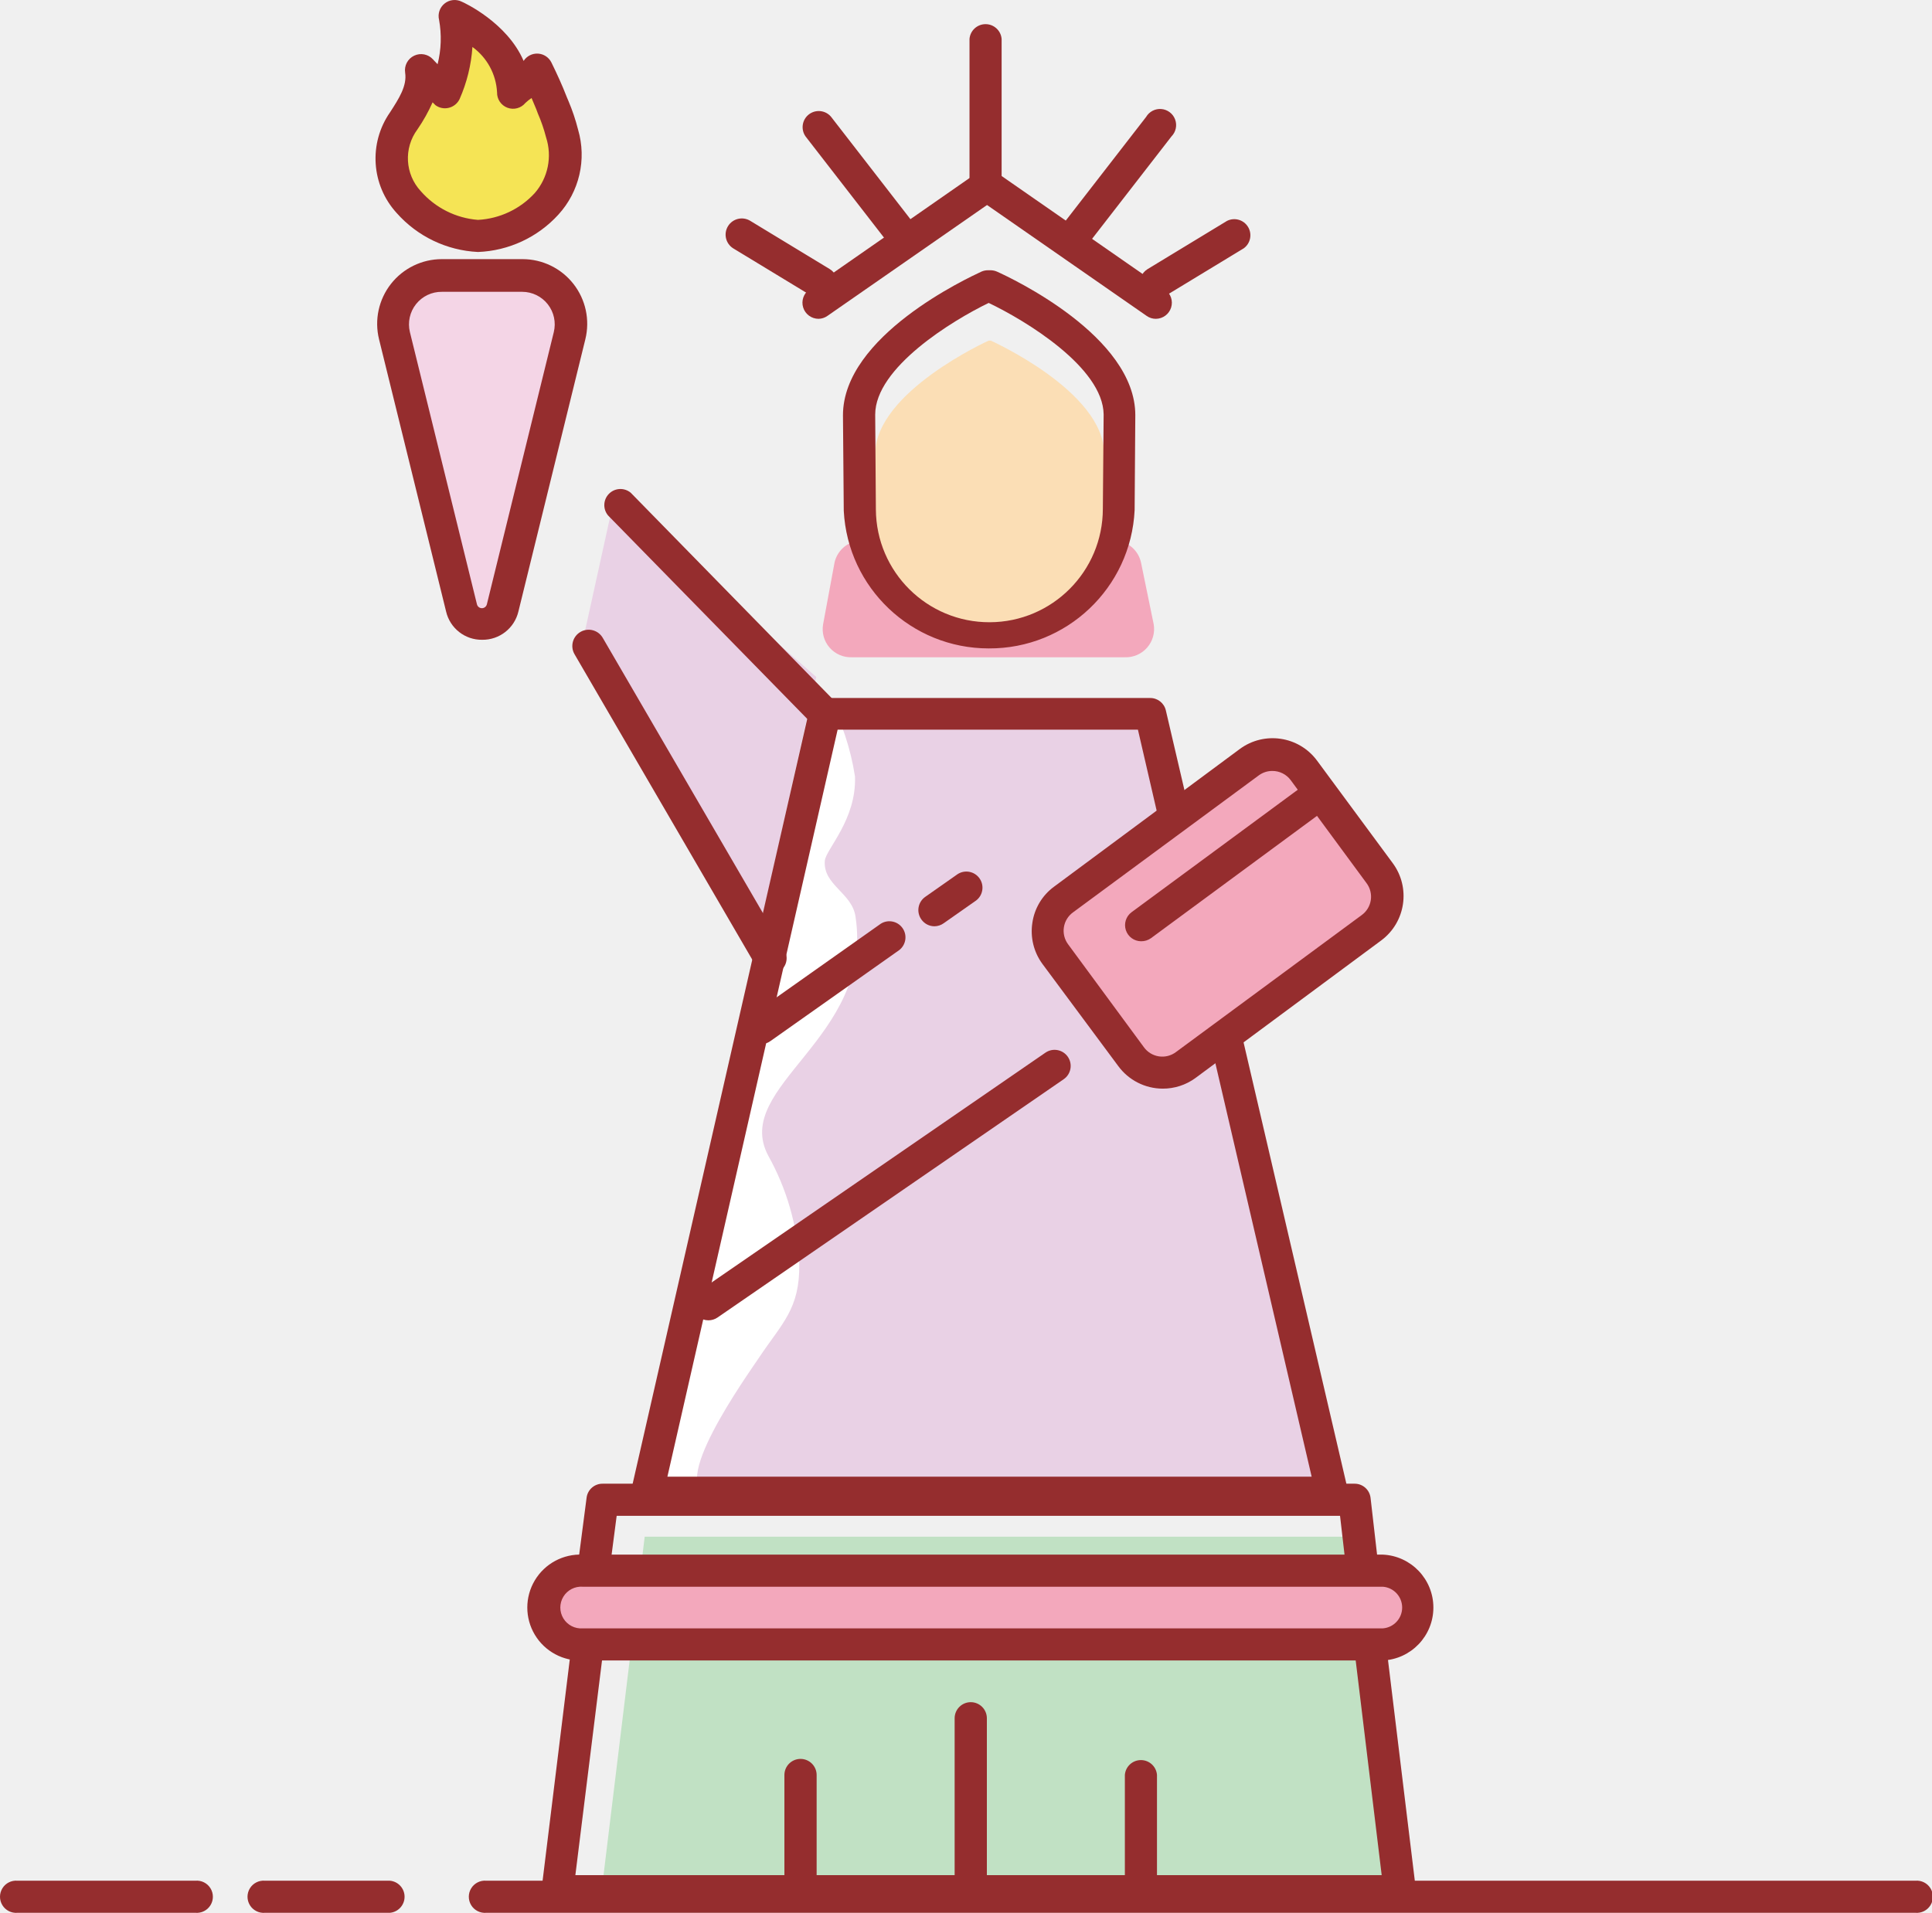
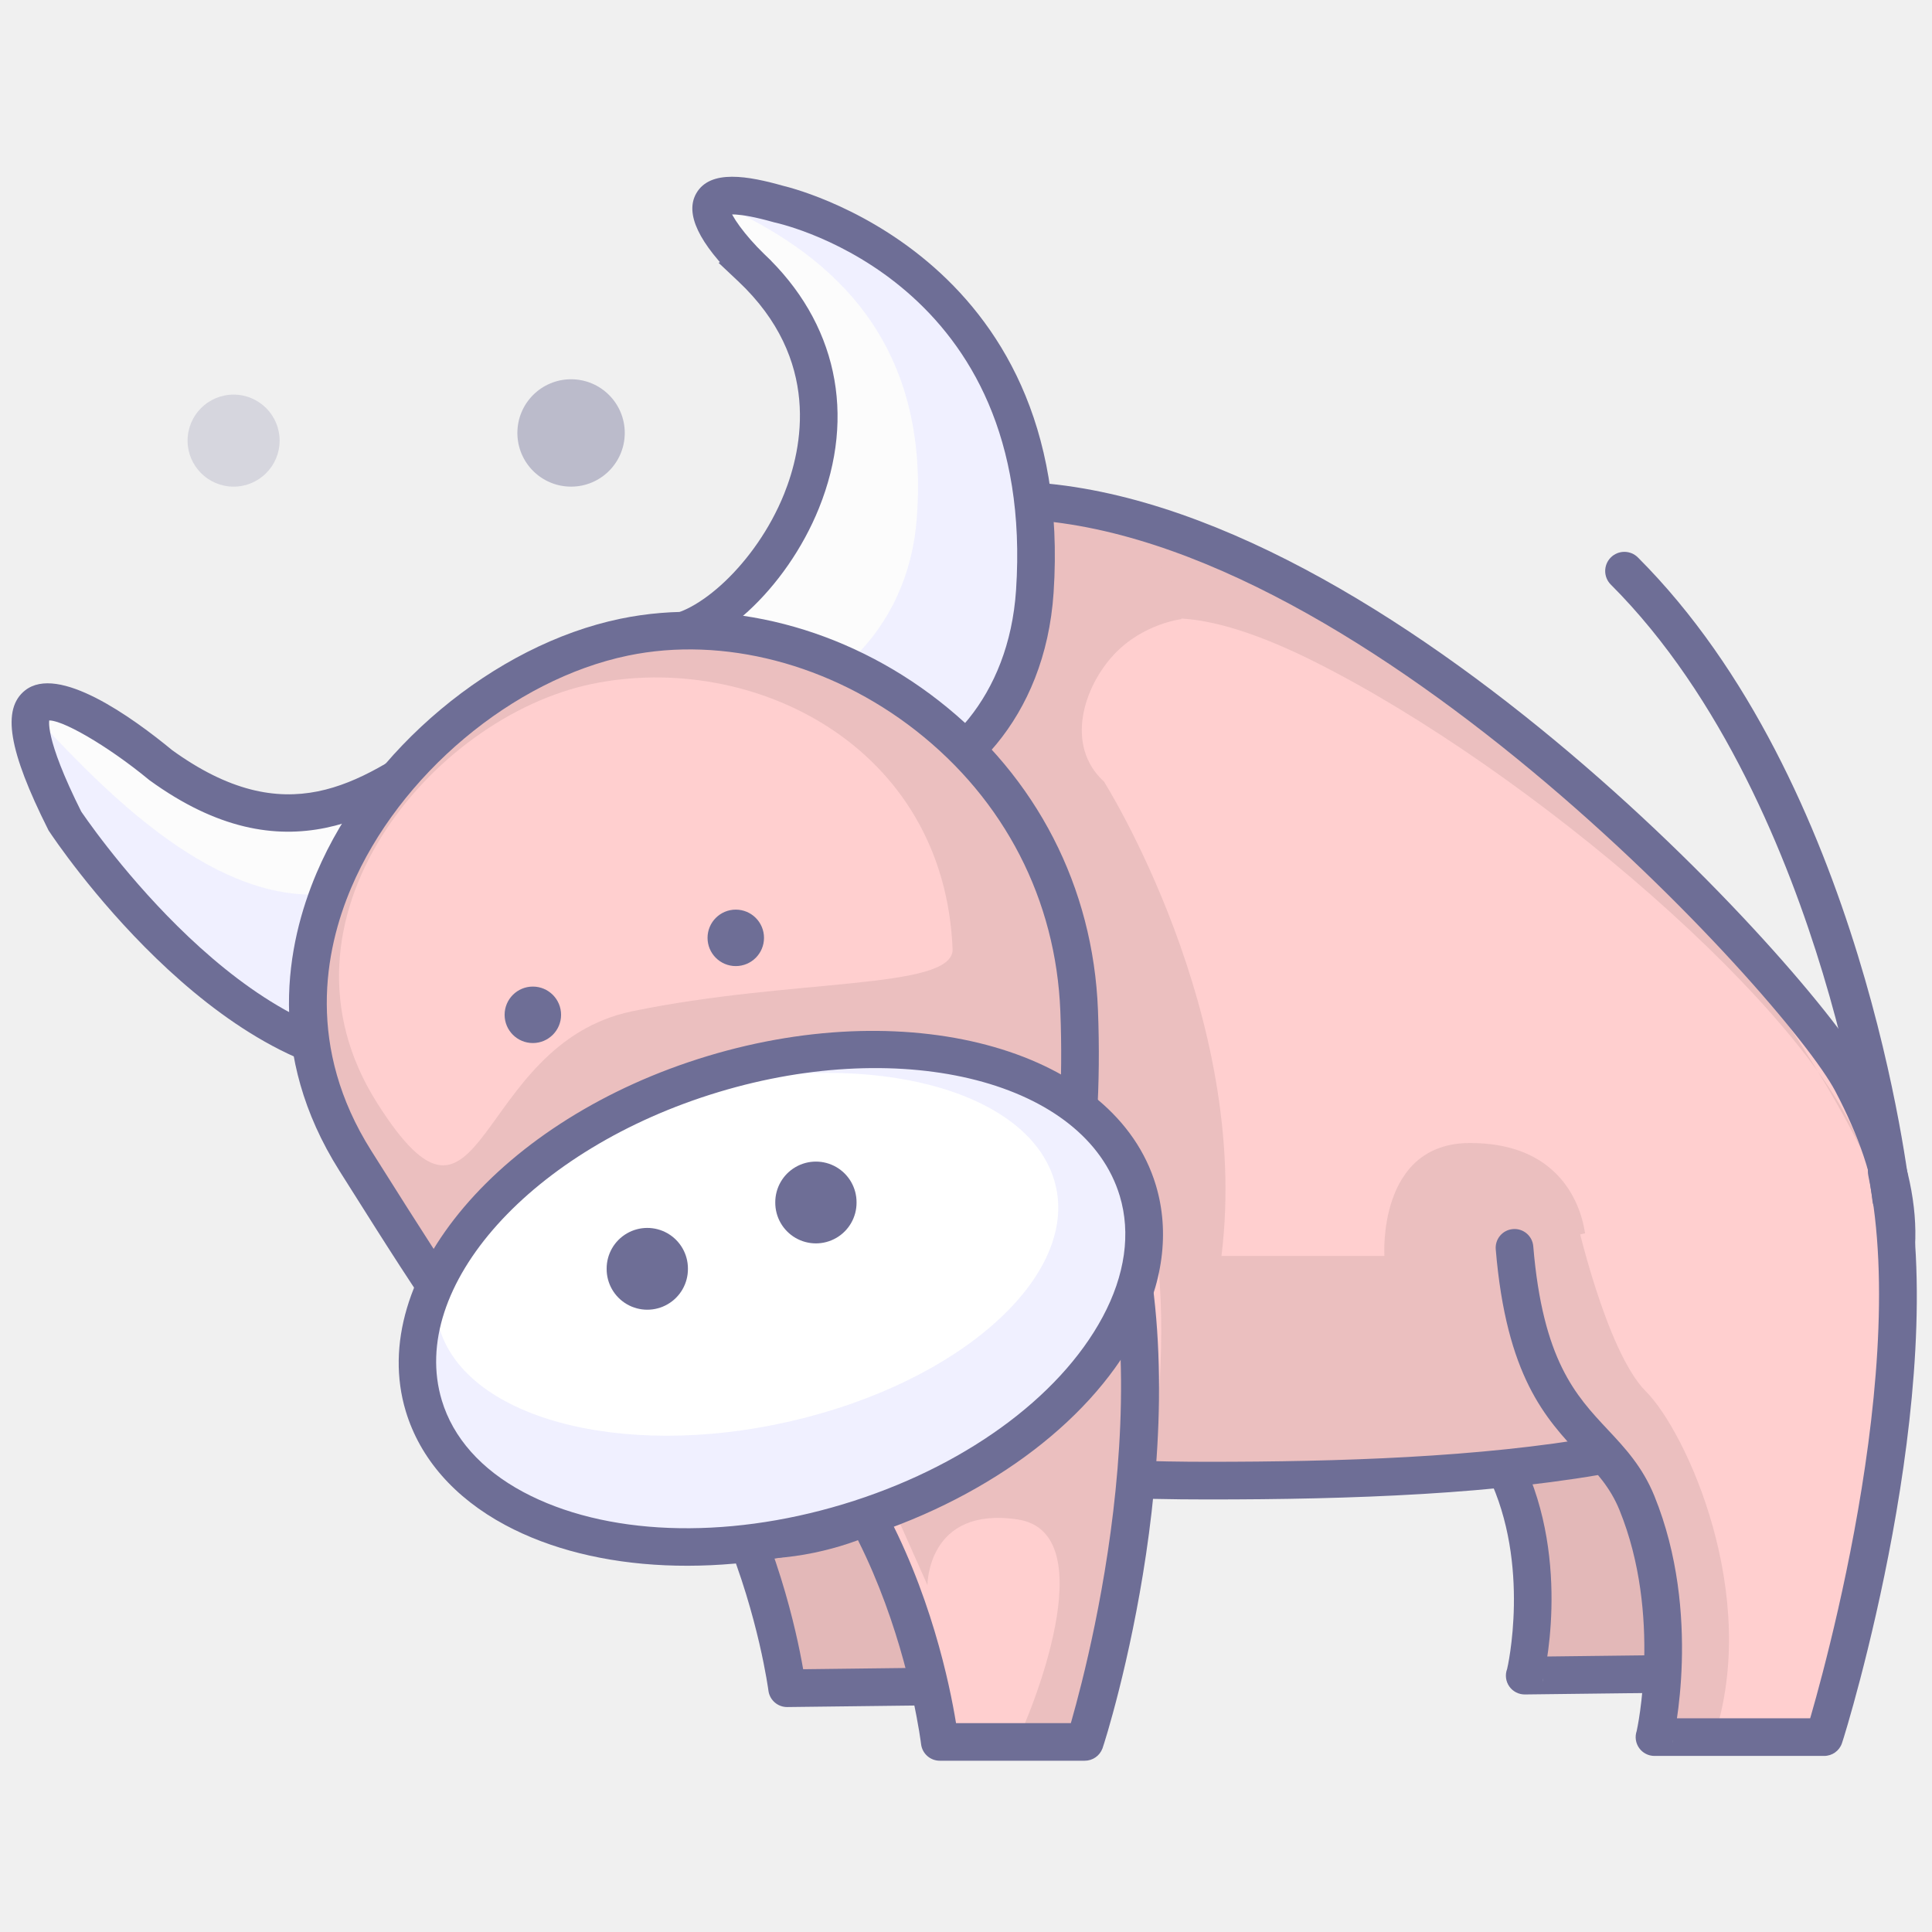
- <svg xmlns="http://www.w3.org/2000/svg" t="1711075149515" class="icon" viewBox="0 0 1034 1024" version="1.1" p-id="6704" width="80.781" height="80">
-   <path d="M406.511 497.679L311.882 343.284 328.584 267.362l108.295 95.054-30.369 135.262z" fill="#E9D1E5" p-id="6705" />
-   <path d="M590.97 243.067c0-33.588-60.738-60.738-60.738-60.738H529.14s-60.738 27.453-60.738 60.738v44.824a61.345 61.345 0 0 0 122.508 0z" fill="#FBDEB5" p-id="6706" />
-   <path d="M269.062 325.306l35.896-145.466a26.056 26.056 0 0 0-25.267-32.252h-43.184a25.996 25.996 0 0 0-25.267 32.252l35.835 145.77a11.297 11.297 0 0 0 21.987-0.304z" fill="#F4D5E6" p-id="6707" />
-   <path d="M712.749 799.362H346.259l95.176-417.145h174.134l97.18 417.145z" fill="#E9D1E5" p-id="6708" />
-   <path d="M749.192 1012.369H321.964l23.08-189.744h379.67l24.477 189.744z" fill="#C1E1C4" p-id="6709" />
-   <path d="M292.142 840.785m19.74 0l428.199 0q19.74 0 19.74 19.74l0 0q0 19.74-19.74 19.74l-428.199 0q-19.74 0-19.74-19.74l0 0q0-19.74 19.74-19.74Z" fill="#F3A8BC" p-id="6710" />
-   <path d="M552.397 493.803m16.868-12.432l99.303-73.186q16.868-12.432 29.3 4.436l40.503 54.956q12.432 16.868-4.436 29.3l-99.303 73.186q-16.868 12.432-29.3-4.436l-40.503-54.956q-12.432-16.868 4.436-29.3Z" fill="#F3A8BC" p-id="6711" />
-   <path d="M610.71 495.249l95.358-70.213" fill="#F3A8BC" p-id="6712" />
-   <path d="M381.426 799.787c-26.967-0.486 19.254-64.625 24.963-73.249 12.148-18.221 21.744-25.813 21.38-50.048a131.983 131.983 0 0 0-16.703-58.004c-19.436-37.111 56.607-62.863 46.829-127.549-1.64-12.937-17.492-17.067-16.46-30.126 0.486-6.074 17.007-21.987 16.156-45.128a134.594 134.594 0 0 0-14.577-43.427L365.148 721.193c-17.128 63.957-10.872 68.816-10.872 68.816z" fill="#FFFFFF" p-id="6713" />
-   <path d="M1025.122 1023.97H260.255a8.625 8.625 0 1 1 0-17.189h764.868a8.625 8.625 0 1 1 0 17.189zM208.628 1023.97h-66.811a8.625 8.625 0 1 1 0-17.189h66.811a8.625 8.625 0 0 1 0 17.189zM104.584 1023.97H9.348a8.625 8.625 0 1 1 0-17.189H104.584a8.625 8.625 0 1 1 0 17.189zM527.5 108.412a8.564 8.564 0 0 1-8.625-8.625v-78.959a8.625 8.625 0 0 1 17.189 0v78.959a8.564 8.564 0 0 1-8.564 8.625zM484.983 137.263a8.443 8.443 0 0 1-6.803-3.523l-47.072-60.738a8.625 8.625 0 0 1 13.605-10.568l47.072 60.738a8.625 8.625 0 0 1-1.579 12.148 8.443 8.443 0 0 1-5.223 1.944zM439.37 160.039a8.503 8.503 0 0 1-4.434-1.275l-42.516-25.813A8.625 8.625 0 1 1 401.591 118.252l42.516 25.813a8.625 8.625 0 0 1-4.495 15.974zM573.114 137.263a8.625 8.625 0 0 1-6.803-13.909l47.072-60.738a8.625 8.625 0 1 1 13.605 10.386l-47.072 60.738a8.564 8.564 0 0 1-6.803 3.523zM618.667 160.039a8.625 8.625 0 0 1-4.495-15.974l42.516-25.813a8.625 8.625 0 0 1 8.928 14.698l-42.516 25.813a8.685 8.685 0 0 1-4.434 1.275z" fill="#952D2E" p-id="6714" />
-   <path d="M438.033 170.668a8.625 8.625 0 0 1-4.92-15.67l89.466-62.256a8.625 8.625 0 1 1 9.779 14.152L442.771 169.15a8.382 8.382 0 0 1-4.738 1.518z" fill="#952D2E" p-id="6715" />
-   <path d="M618.606 170.668a8.382 8.382 0 0 1-4.859-1.518L524.159 106.894a8.625 8.625 0 1 1 9.779-14.152l89.588 62.256a8.625 8.625 0 0 1-4.92 15.67zM258.068 342.495a19.557 19.557 0 0 1-19.315-15.124l-35.896-145.77a34.62 34.62 0 0 1 33.649-42.881h43.184a34.62 34.62 0 0 1 33.588 42.881l-35.835 145.77a19.679 19.679 0 0 1-19.375 15.124zM236.506 156.213A17.432 17.432 0 0 0 219.378 177.774l35.896 145.77a2.733 2.733 0 0 0 5.284 0l35.835-145.77a17.432 17.432 0 0 0-16.885-21.562z m32.555 169.093z" fill="#952D2E" p-id="6716" />
-   <path d="M617.452 334.174l-6.803-33.102a15.002 15.002 0 0 0-12.148-11.54 72.885 72.885 0 0 1-139.696 0 15.184 15.184 0 0 0-12.148 11.54L440.524 334.174a15.063 15.063 0 0 0 15.367 17.675H602.025a15.124 15.124 0 0 0 15.427-17.675z" fill="#F3A8BC" p-id="6717" />
-   <path d="M749.192 1020.993H298.337a8.564 8.564 0 0 1-8.503-9.657L305.869 880.811a8.625 8.625 0 1 1 17.067 2.126l-15.002 120.868h431.54l-14.516-119.896a8.625 8.625 0 1 1 17.067-2.065l15.731 129.492a8.807 8.807 0 0 1-2.126 6.742 8.564 8.564 0 0 1-6.438 2.915zM728.905 846.92a8.564 8.564 0 0 1-8.503-7.592l-3.219-27.879H330.042l-3.584 27.453a8.625 8.625 0 1 1-17.067-2.187l4.555-34.985a8.564 8.564 0 0 1 8.685-7.471h402.386a8.564 8.564 0 0 1 8.503 7.592l4.069 35.471a8.625 8.625 0 0 1-7.531 9.536z" fill="#952D2E" p-id="6718" />
-   <path d="M740.081 888.889h-428.199a28.364 28.364 0 1 1 0-56.668h428.199a28.364 28.364 0 0 1 0 56.668z m-428.199-39.479a11.176 11.176 0 1 0 0 22.291h428.199a11.176 11.176 0 0 0 0-22.291zM622.25 582.772a29.579 29.579 0 0 1-23.809-12.148l-40.573-54.664a29.518 29.518 0 0 1-5.345-21.987 29.093 29.093 0 0 1 11.601-19.315L663.491 400.985a29.579 29.579 0 0 1 41.302 6.074l40.573 54.967a29.64 29.64 0 0 1-6.074 41.362L639.743 577.124a29.458 29.458 0 0 1-17.492 5.649z m58.733-170.065a12.148 12.148 0 0 0-7.289 2.369L574.389 488.325a12.148 12.148 0 0 0-2.733 17.189l40.512 55.028a12.148 12.148 0 0 0 17.249 2.612l99.306-73.249a12.148 12.148 0 0 0 2.612-17.189l-40.512-55.028a12.148 12.148 0 0 0-9.839-4.98z m53.024 84.182z" fill="#952D2E" p-id="6719" />
-   <path d="M610.71 503.874a8.625 8.625 0 0 1-5.102-15.549l95.358-70.273A8.625 8.625 0 0 1 711.352 431.961l-95.358 70.273a8.807 8.807 0 0 1-5.284 1.64zM379.118 706.798a8.625 8.625 0 0 1-4.859-15.731l185.249-127.549a8.625 8.625 0 0 1 9.779 14.213l-185.249 127.549a8.685 8.685 0 0 1-4.92 1.518zM407.665 558.902a8.443 8.443 0 0 1-7.046-3.705 8.564 8.564 0 0 1 2.065-12.148l68.755-48.59a8.625 8.625 0 0 1 9.9 14.091l-68.755 48.59A8.746 8.746 0 0 1 407.665 558.902zM500.168 495.857a8.564 8.564 0 0 1-7.046-3.644 8.625 8.625 0 0 1 2.126-12.148l17.31-12.148a8.625 8.625 0 0 1 9.839 14.152l-17.31 12.148a8.685 8.685 0 0 1-4.92 1.64zM519.3 1017.471a8.685 8.685 0 0 1-8.382-8.625v-89.102a8.625 8.625 0 0 1 17.249 0v89.102a8.685 8.685 0 0 1-8.868 8.625zM610.467 1017.471a8.625 8.625 0 0 1-8.443-8.625v-58.733a8.625 8.625 0 0 1 17.189 0v58.733a8.625 8.625 0 0 1-8.746 8.625zM428.133 1017.471a8.685 8.685 0 0 1-8.321-8.625v-58.733a8.625 8.625 0 0 1 17.249 0v58.733a8.685 8.685 0 0 1-8.928 8.625zM441.435 390.842a8.321 8.321 0 0 1-6.074-2.612l-109.935-112.304a8.625 8.625 0 0 1 12.148-12.148l109.996 112.425a8.564 8.564 0 0 1-6.074 14.638zM412.098 521.488a8.625 8.625 0 0 1-7.471-4.312l-97.18-167.028a8.625 8.625 0 0 1 15.184-8.625l97.18 167.028a8.564 8.564 0 0 1-7.41 12.937zM529.14 347.111A77.683 77.683 0 0 1 451.578 273.436l-0.425-51.141c0-42.516 66.811-73.492 74.1-76.894a8.685 8.685 0 0 1 3.523-0.729h1.275a8.685 8.685 0 0 1 3.523 0.729c7.592 3.401 74.039 34.56 74.039 76.833l-0.364 50.837A77.744 77.744 0 0 1 529.14 347.111z m0-184.946c-19.375 9.354-60.738 34.62-60.738 59.766l0.364 50.777a60.738 60.738 0 0 0 121.475-0.364l0.425-50.473c-0.304-25.145-41.848-50.351-61.527-59.705z m69.848 59.766z" fill="#952D2E" p-id="6720" />
-   <path d="M712.749 807.926H346.259a8.382 8.382 0 0 1-6.681-3.219 8.746 8.746 0 0 1-1.701-7.289L433.053 380.334a8.503 8.503 0 0 1 8.382-6.681h174.134a8.564 8.564 0 0 1 8.382 6.62l12.755 54.664a8.564 8.564 0 0 1-6.074 10.325 8.625 8.625 0 0 1-10.386-6.074l-11.236-48.59H448.298l-91.106 399.896h344.807l-54.178-232.685a8.625 8.625 0 0 1 16.764-3.948l56.668 243.314a8.564 8.564 0 0 1-8.382 10.508z" fill="#952D2E" p-id="6721" />
-   <path d="M300.949 71.362a116.13 116.13 0 0 0-5.588-16.217c-2.43-6.074-5.102-12.148-7.957-17.857 0 0.911-1.822 3.037-2.43 3.644a27.089 27.089 0 0 1-3.462 2.976 41.605 41.605 0 0 0-6.681 5.466C275.439 23.076 243.673 8.742 243.673 8.742a69.787 69.787 0 0 1-5.163 40.633A94.933 94.933 0 0 1 225.452 37.532c1.579 10.386-4.069 19.072-9.354 27.271a34.499 34.499 0 0 0 2.672 43.427 53.51 53.51 0 0 0 37.171 18.221 53.206 53.206 0 0 0 36.443-17.31 39.601 39.601 0 0 0 8.564-37.779z" fill="#F5E455" p-id="6722" />
-   <path d="M255.821 134.894a62.074 62.074 0 0 1-43.549-20.894 43.245 43.245 0 0 1-3.523-53.874c4.738-7.349 9.171-14.152 8.078-21.258a8.625 8.625 0 0 1 14.941-7.046s0.911 1.033 2.43 2.551a56.243 56.243 0 0 0 0.79-23.748 8.564 8.564 0 0 1 12.148-9.718c1.215 0.486 24.295 11.176 33.102 31.705a8.564 8.564 0 0 1 14.881 0.85c2.976 6.074 5.77 12.148 8.26 18.586l0.85 2.004a106.048 106.048 0 0 1 5.163 15.367 47.557 47.557 0 0 1-10.568 45.492A61.406 61.406 0 0 1 255.821 134.894zM231.526 54.781a91.106 91.106 0 0 1-8.139 14.516 25.935 25.935 0 0 0 1.822 33.041A45.31 45.31 0 0 0 255.821 117.705 44.46 44.46 0 0 0 286.19 103.371a30.915 30.915 0 0 0 6.074-29.822 85.336 85.336 0 0 0-4.434-12.876l-0.79-2.126-2.551-6.074a24.599 24.599 0 0 0-3.28 2.612 8.564 8.564 0 0 1-15.184-5.649 32.069 32.069 0 0 0-13.18-24.295 82.967 82.967 0 0 1-6.863 27.879 8.685 8.685 0 0 1-5.709 4.677 8.564 8.564 0 0 1-7.228-1.397z" fill="#952D2E" p-id="6723" />
+ <svg xmlns="http://www.w3.org/2000/svg" t="1712111609275" class="icon" viewBox="0 0 1236 1024" version="1.1" p-id="2334" width="80" height="80">
+   <path d="M347.476 725.453c132.48 57.673 156.067 248.597 156.067 248.597l92.776-1.109s71.844-200.983 25.166-348.316" fill="#E3B8B8" p-id="2335" />
+   <path d="M342.673 736.488c124.59 54.243 148.726 237.665 148.952 239.265a12.041 12.041 0 0 0 12.061 10.333l92.771-1.109a12.041 12.041 0 0 0 11.011-7.497c2.998-7.365 72.938-206.728 25.49-356.485a12.036 12.036 0 0 0-22.953 7.262c44.842 141.563-24.141 338.429-24.843 340.141a12.031 12.031 0 0 1 11.011-7.497l-92.776 1.114a12.031 12.031 0 0 1 12.066 10.338c-1.006-7.056-26.108-198.269-163.182-257.939-6.099-2.659-13.189 0.123-15.844 6.231s0.137 13.194 6.236 15.844z" fill="#6E6E96" p-id="2336" />
+   <path d="M882.899 692.22c10.947 101.024 59.503 98.33 79.999 140.699 30.132 62.29 12.546 133.069 12.546 133.069l108.551-1.3s67.069-196.14 36.53-317.511c0 0-20.878-89.199-104.733-120.317" fill="#E3B8B8" p-id="2337" />
+   <path d="M870.936 693.52c7.738 71.402 34.484 95.587 55.99 115.027 10.324 9.333 19.224 17.389 25.127 29.607 27.551 56.967 12.291 123.138 12.134 123.555a12.031 12.031 0 0 0 11.398 16.32l108.551-1.3c4.907-0.074 9.293-3.091 11.069-7.664 2.792-7.154 68.115-201.14 37.001-324.837-0.868-3.7-23.326-95.67-112.226-128.653a12.021 12.021 0 0 0-15.466 7.1 12.021 12.021 0 0 0 7.095 15.466c76.902 28.527 97 110.925 97.192 111.755 29.278 116.372-35.362 308.709-36.025 310.392a12.056 12.056 0 0 1 11.069-7.664l-108.551 1.3a12.051 12.051 0 0 1 11.403 16.32c0.785-2.09 19.062-76.382-12.963-142.598-7.954-16.452-19.499-26.884-30.657-36.972-20.377-18.439-41.452-37.502-48.203-99.772a12.036 12.036 0 1 0-23.94 2.62z" fill="#6E6E96" p-id="2338" />
+   <path d="M1184.767 586.432c124.63 236.247-184.393 254.799-411.862 254.799-227.454 0-411.857-49.16-411.857-254.799 0-205.654 124.119-372.378 282.09-372.378 227.469 0.005 510.035 312.492 541.629 372.378z" fill="#FFCFCF" p-id="2339" />
+   <path d="M699.506 330.946s2.542-83.016 140.846-13.94c138.31 69.076 320.671 225.55 350.582 312.826 0 0-158.26-338.34-498.838-399.026l7.409 100.14z" fill="#EBBFBF" p-id="2340" />
+   <path d="M755.786 290.103s-24.592 2.792-43.213 22.733c-18.92 20.274-31.692 57.865-6.266 81.24 0 0 94.336 149.301 75.121 303.414h104.247s-4.652-72.246 54.739-72.246c72.482 0 74.12 62.614 74.12 62.614s4.495 75.46 42.933 97.932c38.429 22.473 43.66 219.53 43.66 219.53h-46.461s14.21-125.631-29.249-175.33c0 0-227.979 13.832-290.147 10.476 0 0 33.905-199.162-41.206-234.481 0 0 7.596-178.579-76.279-232.346 0 0 68.743-63.021 48.321-157.76 0.015-0.015 89.679 21.805 89.679 74.223z" fill="#EBBFBF" p-id="2341" />
+   <path d="M1174.12 592.045c30.544 57.899 35.313 105.018 14.185 140.061-51.893 86.048-249.259 97.079-415.4 97.079-276.511 0-399.811-74.871-399.811-242.758 0-198.686 121.146-360.337 270.054-360.337 220.31 0.01 499.549 306.403 530.972 365.955zM643.134 202.028c-80.033 0-154.575 40.436-209.903 113.855-54.317 72.084-84.233 168.167-84.233 270.559 0 239.181 241.924 266.84 423.898 266.84 183.196 0 378.246-12.914 436.022-108.722 25.79-42.772 21.246-97.854-13.503-163.731-33.748-63.983-318.169-378.806-552.281-378.801z" fill="#6E6E96" p-id="2342" />
+   <path d="M447.838 757.94c131.779 59.243 153.383 250.452 153.383 250.452h92.771s64.307-200.099 19.396-347.992" fill="#FFCFCF" p-id="2343" />
+   <path d="M41.506 419.212S141.803 571.04 251.693 573.243c109.885 2.188 253.95-144.786 170.071-214.476-111.917-92.991-167.367 134.473-318.89 24.754 0.005-0.005-135.321-111.769-61.368 35.691z" fill="#F0F0FF" p-id="2344" />
+   <path d="M383.442 337.977c-88.369-22.173-147.333 142.014-280.569 45.544 0 0-73.782-60.931-82.594-33.424 38.41 40.794 105.778 114.787 177.239 116.21 71.706 1.428 157.956-69.915 185.924-128.329z" fill="#FCFCFC" p-id="2345" />
+   <path d="M31.462 425.846c4.239 6.428 105.111 157.141 219.996 159.433 75.955 1.516 173.378-65.794 200.462-138.496 14.426-38.728 6.447-73.276-22.458-97.285-59.719-49.621-108.246-16.599-151.057 12.527-48.964 33.321-95.209 64.788-168.466 11.742l0.608 0.476c-26.202-21.638-73.33-55.421-94.562-38.517-14.931 11.909-10.52 38.493 14.759 88.885l0.319 0.643 0.397 0.594z m64.356-32.575c86.956 62.963 147.495 21.766 196.14-11.344 42.649-29.023 76.343-51.947 122.118-13.915 21.025 17.478 26.162 41.147 15.279 70.362-23.586 63.291-111.46 124.139-177.421 122.819-102.383-2.041-199.417-147.161-200.384-148.628l0.716 1.241C27.595 364.616 31.579 354.086 31.756 353.664a3.072 3.072 0 0 1-1.619 1.374c7.802-1.928 38.822 16.079 65.077 37.767l0.294 0.24 0.309 0.226z" fill="#6E6E96" p-id="2346" />
+   <path d="M498.117 24.548s177.887 38.027 163.913 247.817c-8.282 124.438-133.903 170.502-176.979 101.24-10.407-16.727-75.833-73.855-62.119-73.684 54.646 0.687 160.591-137.78 57.595-234.736 0.01-0.005-67.894-64.837 17.59-40.637z" fill="#F0F0FF" p-id="2347" />
+   <path d="M586.402 226.713c10.152-125.017-68.09-174.452-119.404-199.29-44.386-3.847 13.538 37.757 13.538 37.757 102.991 96.956-2.954 235.418-57.6 234.736-9.426-0.108 18.557 26.864 40.343 49.16 52.344 2.311 116.642-42.516 123.123-122.363z" fill="#FCFCFC" p-id="2348" />
+   <path d="M495.599 36.324L495.575 36.319c6.845 1.492 167.524 38.743 154.443 235.251-4.593 68.968-46.918 109.895-86.829 119.88-28.65 7.159-54.037-1.889-67.918-24.21-4.558-7.326-15.171-18.292-32.104-35.465-11.261-11.413-28.277-28.665-30.637-33.552 0.5 1.03 1.364 4.867-1.129 8.788-2.355 3.7-6.119 4.975-8.626 4.946 34.926 0.432 80.288-41.197 101.132-92.815 24.111-59.7 11.305-119.016-35.132-162.735l-2.866 19.534 5.569-2.782 0.947-6.153 0.947-6.153-4.519-4.372c-12.492-12.1-21.545-25.034-21.859-29.077 0.108 1.389-1.29 3.646-2.581 4.176 0.24-0.103 6.187-2.326 30.417 4.544l0.378 0.103 0.393 0.098z m-23.326 37.629c53.149 50.033 41.177 106.799 29.313 136.185-18.106 44.832-56.378 78.021-78.507 77.746-5.854-0.074-10.834 3.037-12.998 8.116-4.642 10.908 3.621 19.936 35.941 52.703 11.874 12.041 25.338 25.682 28.802 31.26 19.386 31.177 55.485 44.533 94.208 34.852 48.385-12.09 99.611-60.583 105.008-141.646 14.494-217.66-171.528-259.981-173.412-260.383l0.765 0.191C478.76 6.56 454.418 2.11 445.463 17.664c-7.443 12.924 1.521 31.8 26.643 56.123l-3.479-10.441 6.516-8.93-15.427 7.713 12.556 11.825z" fill="#6E6E96" p-id="2349" />
+   <path d="M690.39 540.608c6.295 161.744-44.17 308.463-172.043 334.984-127.878 26.501-204.574-102.137-291.02-238.99-92.324-146.175 44.175-308.478 172.048-334.974 127.883-26.516 284.646 75.008 291.015 238.98z" fill="#EBBFBF" p-id="2350" />
+   <path d="M678.359 541.079c6.987 179.545-53.743 300.191-162.45 322.717-115.901 24.023-187.641-89.733-270.707-221.448l-7.689-12.173c-41.643-65.936-29.955-127.883-12.816-168.245 30.647-72.177 103.487-133.251 177.131-148.52 60.759-12.591 129.566 5.324 184.055 47.943 56.859 44.489 89.704 108.31 92.476 179.727zM396.936 289.838c-80.911 16.766-160.856 83.659-194.408 162.676-19.386 45.657-32.585 115.763 14.622 190.512l7.679 12.164c84.189 133.501 163.711 259.593 295.961 232.184 121.215-25.127 189.113-154.938 181.631-347.251-3.052-78.605-39.17-148.834-101.711-197.744-59.994-46.913-136.17-66.559-203.775-52.541z" fill="#6E6E96" p-id="2351" />
+   <path d="M609.449 501.703c-0.839 25.686-102.721 18.071-204.957 39.249-102.241 21.187-94.277 167.858-163.393 58.429-73.816-116.862 35.323-246.634 137.564-267.821 102.241-21.197 225.693 39.033 230.786 170.144z" fill="#FFCFCF" p-id="2352" />
+   <path d="M470.713 493.995m-18.061 0a18.061 18.061 0 1 0 36.123 0 18.061 18.061 0 1 0-36.123 0Z" fill="#6E6E96" p-id="2353" />
+   <path d="M340.887 543.229m-18.061 0a18.061 18.061 0 1 0 36.123 0 18.061 18.061 0 1 0-36.123 0Z" fill="#6E6E96" p-id="2354" />
+   <path d="M593.341 908.094s-0.196-50.617 57.575-42.045c57.766 8.572 4.809 130.317 4.809 130.317l26.947 7.89s57.04-178.701 34.308-240.324c0 0-89.066 84.208-140.984 105.194l17.345 38.969z" fill="#EBBFBF" p-id="2355" />
+   <path d="M442.897 768.921c123.923 55.715 146.175 239.426 146.381 241.021a12.046 12.046 0 0 0 11.938 10.486h92.78a12.08 12.08 0 0 0 11.315-7.885c2.679-7.326 65.161-205.61 19.612-355.631a12.07 12.07 0 0 0-15.024-8.022 12.066 12.066 0 0 0-8.032 15.029c43.194 142.191-18.542 338.635-19.18 340.337a12.021 12.021 0 0 1 11.315-7.89h-92.785c6.05 0 11.163 4.49 11.938 10.495-0.918-7.08-24.038-198.578-160.385-259.887a12.051 12.051 0 0 0-15.922 6.03 12.046 12.046 0 0 0 6.05 15.917z" fill="#6E6E96" p-id="2356" />
+   <path d="M456.201 581.045a149.786 238.568 73.209 1 0 86.541 286.8 149.786 238.568 73.209 1 0-86.541-286.8Z" fill="#F0F0FF" p-id="2357" />
+   <path d="M440.728 591.839c108.084-27.762 212.312-3.44 232.778 54.332 20.48 57.757-50.534 127.103-158.623 154.865-108.084 27.762-212.307 3.43-232.783-54.322-20.476-57.776 50.544-127.108 158.628-154.875z" fill="#FFFFFF" p-id="2358" />
+   <path d="M414.104 705.728m-26.001 0a26.001 26.001 0 1 0 52.001 0 26.001 26.001 0 1 0-52.001 0Z" fill="#6E6E96" p-id="2359" />
+   <path d="M521.983 663.295m-26.001 0a26.001 26.001 0 1 0 52.001 0 26.001 26.001 0 1 0-52.001 0Z" fill="#6E6E96" p-id="2360" />
+   <path d="M459.722 592.639c119.571-36.084 234.696-6.285 256.639 66.422 7.218 23.905 3.43 50.696-10.937 77.477-27.914 52.055-90.033 96.853-166.121 119.816-76.098 22.968-152.613 20-204.677-7.919-26.781-14.367-44.749-34.592-51.962-58.502-21.943-72.707 57.487-161.214 177.058-197.293z m-200.114 204.25c9.102 30.156 31.103 55.313 63.64 72.766 57.565 30.878 140.94 34.519 223.014 9.75 82.084-24.764 149.516-73.924 180.394-131.494 17.453-32.536 21.859-65.666 12.767-95.813-25.78-85.416-154.359-122.432-286.643-82.516-132.299 39.921-218.946 141.887-193.171 227.307z" fill="#6E6E96" p-id="2361" />
+   <path d="M968.903 692.269c9.74 116.578 58.336 114.149 78.311 163.25 29.381 72.207 11.241 149.786 11.241 149.786h108.56s69.13-221.37 40.029-361.686" fill="#FFCFCF" p-id="2362" />
+   <path d="M1008.029 671.793s19.244 86.667 44.945 112.373c25.706 25.706 73.86 130.488 43.346 221.993l-33.704-1.6s14.44-143.334-36.918-178.652c-51.383-35.313-57.791-145.64-57.791-145.64l40.122-8.474z" fill="#EBBFBF" p-id="2363" />
+   <path d="M956.906 693.27c6.796 81.294 31.884 108.084 54.023 131.73 10.324 10.996 19.215 20.51 25.137 35.063 27.369 67.251 11.163 140.871 11.001 141.362a12.07 12.07 0 0 0 1.59 10.908 12.041 12.041 0 0 0 9.799 5.024h108.56c5.113 0 9.666-3.214 11.349-8.052 2.875-8.165 69.901-226.164 40.47-368.114a12.031 12.031 0 0 0-14.234-9.333 12.031 12.031 0 0 0-9.347 14.224c28.071 135.346-38.92 353.32-39.597 355.244-0.113 0.353-0.231 0.716-0.309 1.07a12.021 12.021 0 0 1 11.688-9.107H1058.469c3.881 0 7.527 1.879 9.794 5.024 2.257 3.17 2.851 7.232 1.59 10.908 0.8-2.345 19.249-82.707-11.482-158.221-7.61-18.699-18.91-30.77-29.857-42.448-20.407-21.786-41.52-44.312-47.605-117.26a12.026 12.026 0 0 0-12.993-10.986 11.997 11.997 0 0 0-11.011 12.963z" fill="#6E6E96" p-id="2364" />
+   <path d="M1210.071 673.177a12.262 12.262 0 0 1-12.173-10.922c-0.074-0.638-7.389-65.038-31.785-145.704-22.345-73.88-64.003-176.974-135.596-248.568a12.257 12.257 0 0 1 0-17.345 12.257 12.257 0 0 1 17.345 0c143.682 143.687 173.23 398.163 174.418 408.928a12.272 12.272 0 0 1-12.208 13.611z" fill="#6E6E96" p-id="2365" />
+   <path d="M365.342 170.983m-34.347 0a34.347 34.347 0 1 0 68.694 0 34.347 34.347 0 1 0-68.694 0Z" fill="#6E6E96" opacity=".41" p-id="2366" />
+   <path d="M149.448 175.89m-29.44 0a29.44 29.44 0 1 0 58.88 0 29.44 29.44 0 1 0-58.88 0Z" fill="#6E6E96" opacity=".2" p-id="2367" />
</svg>
